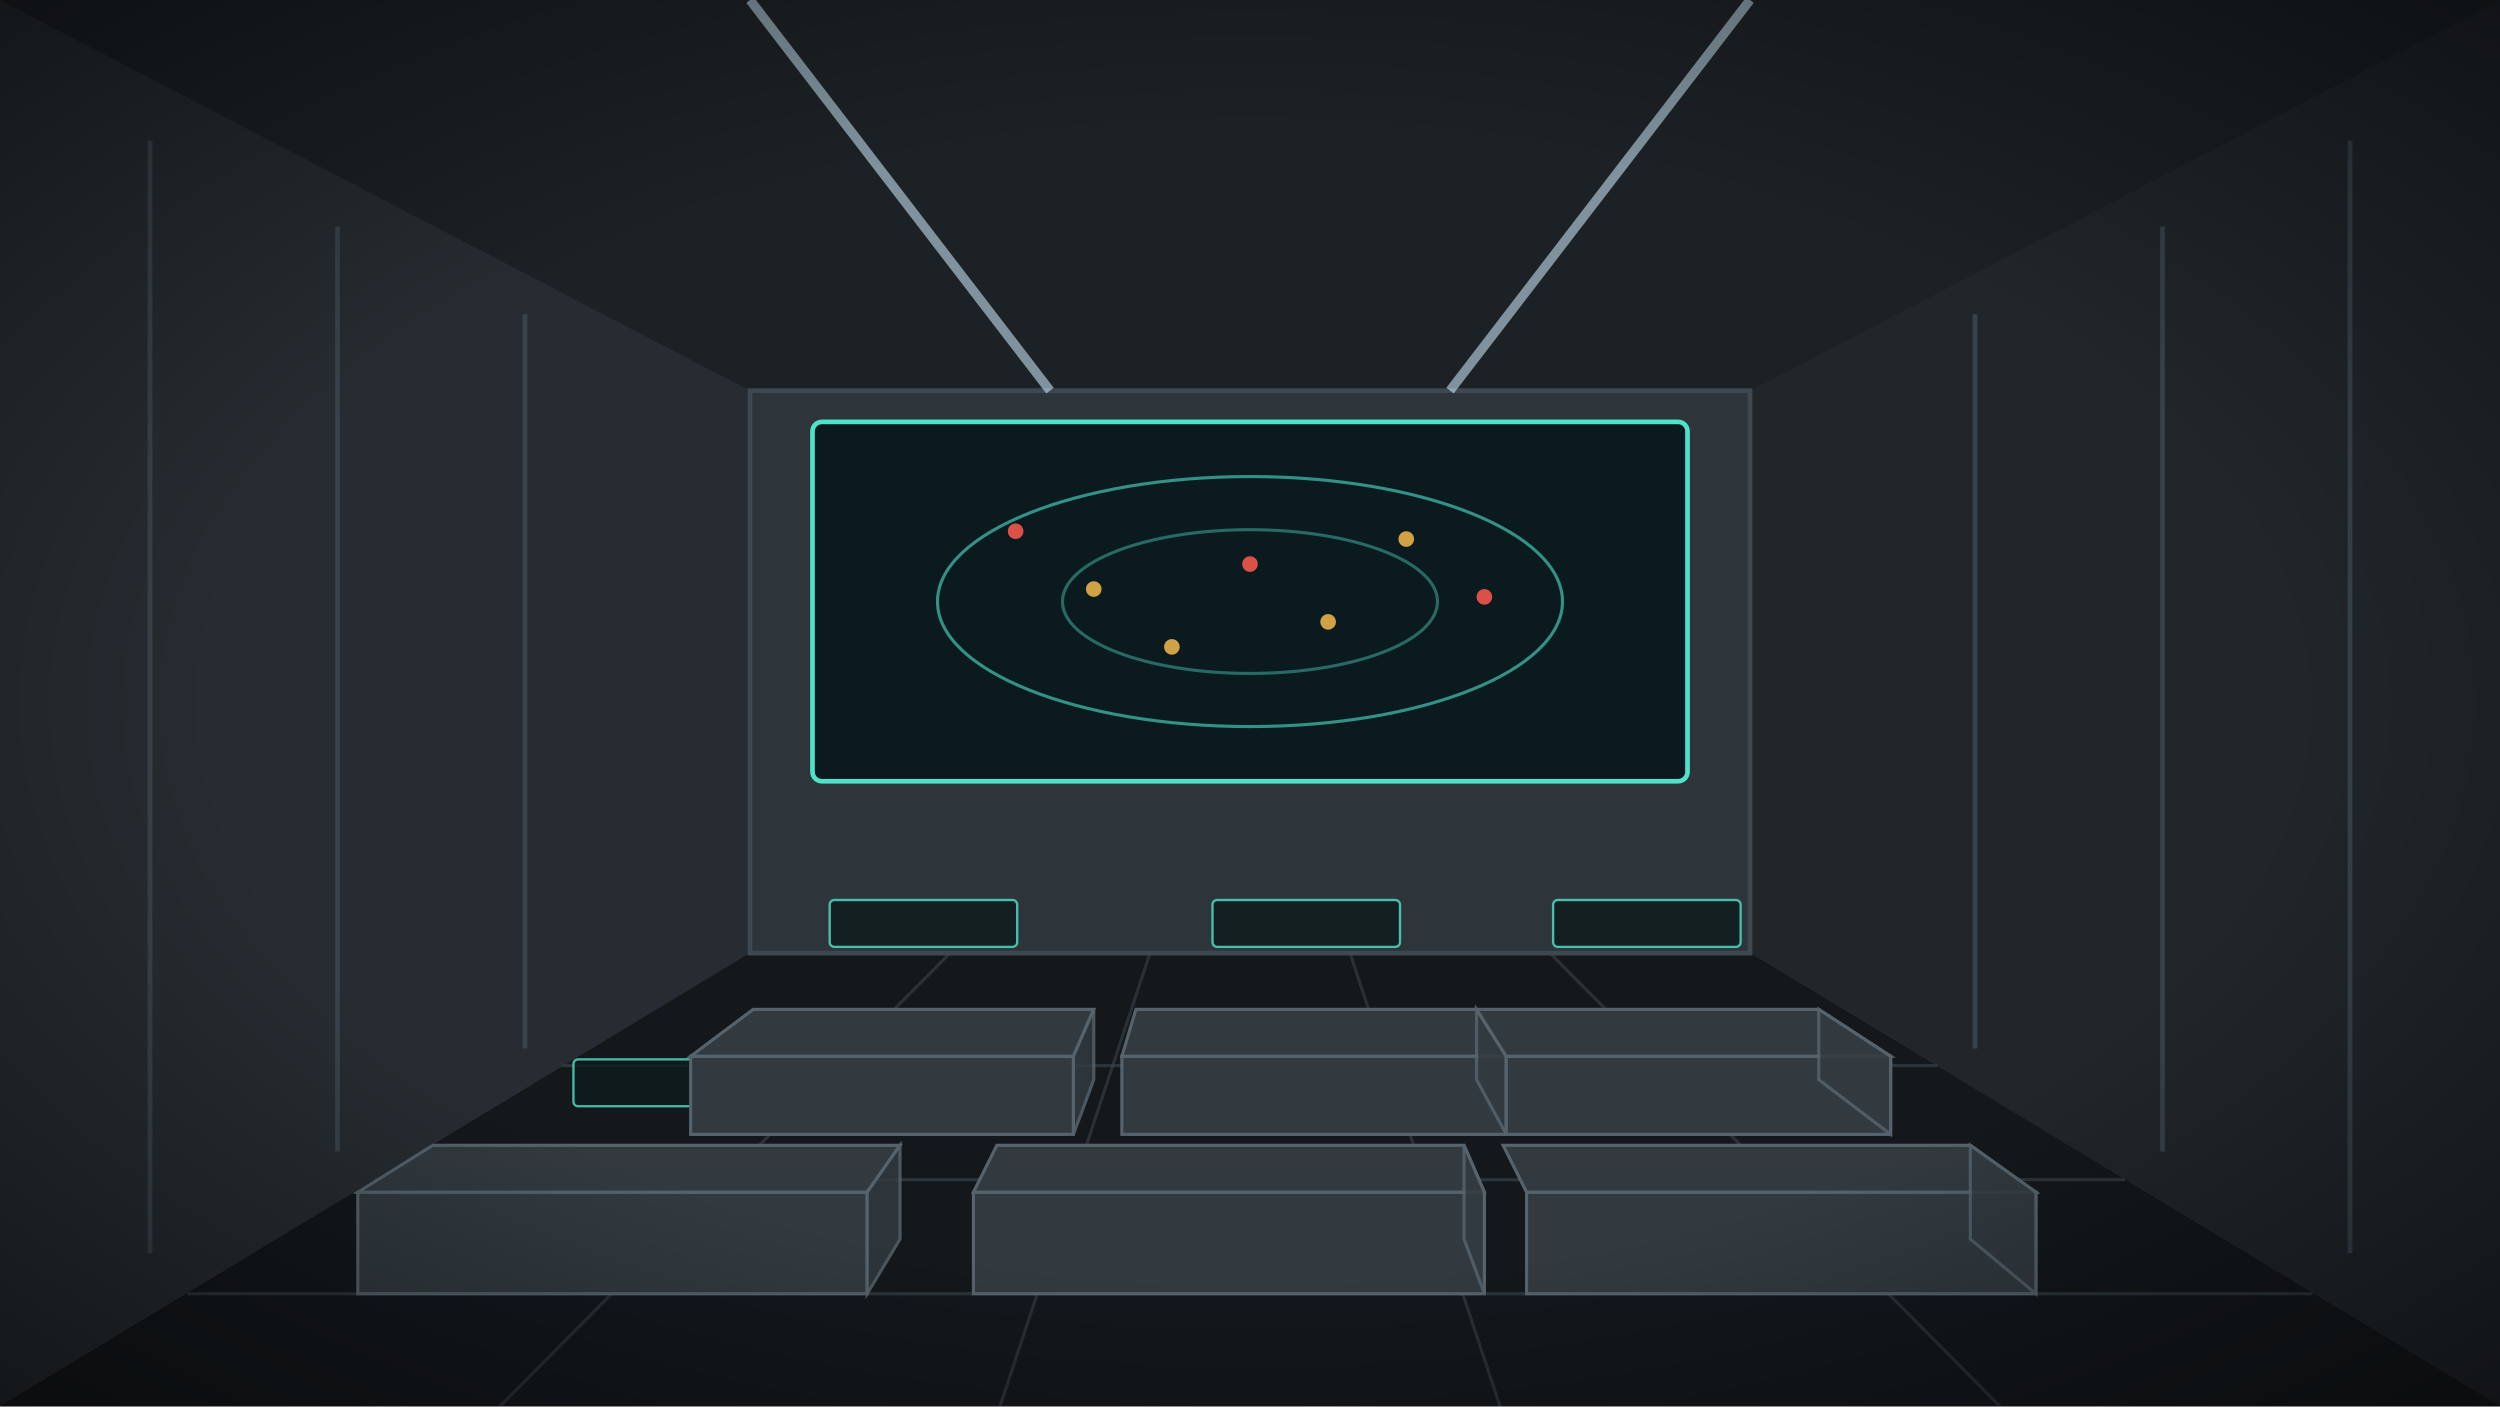
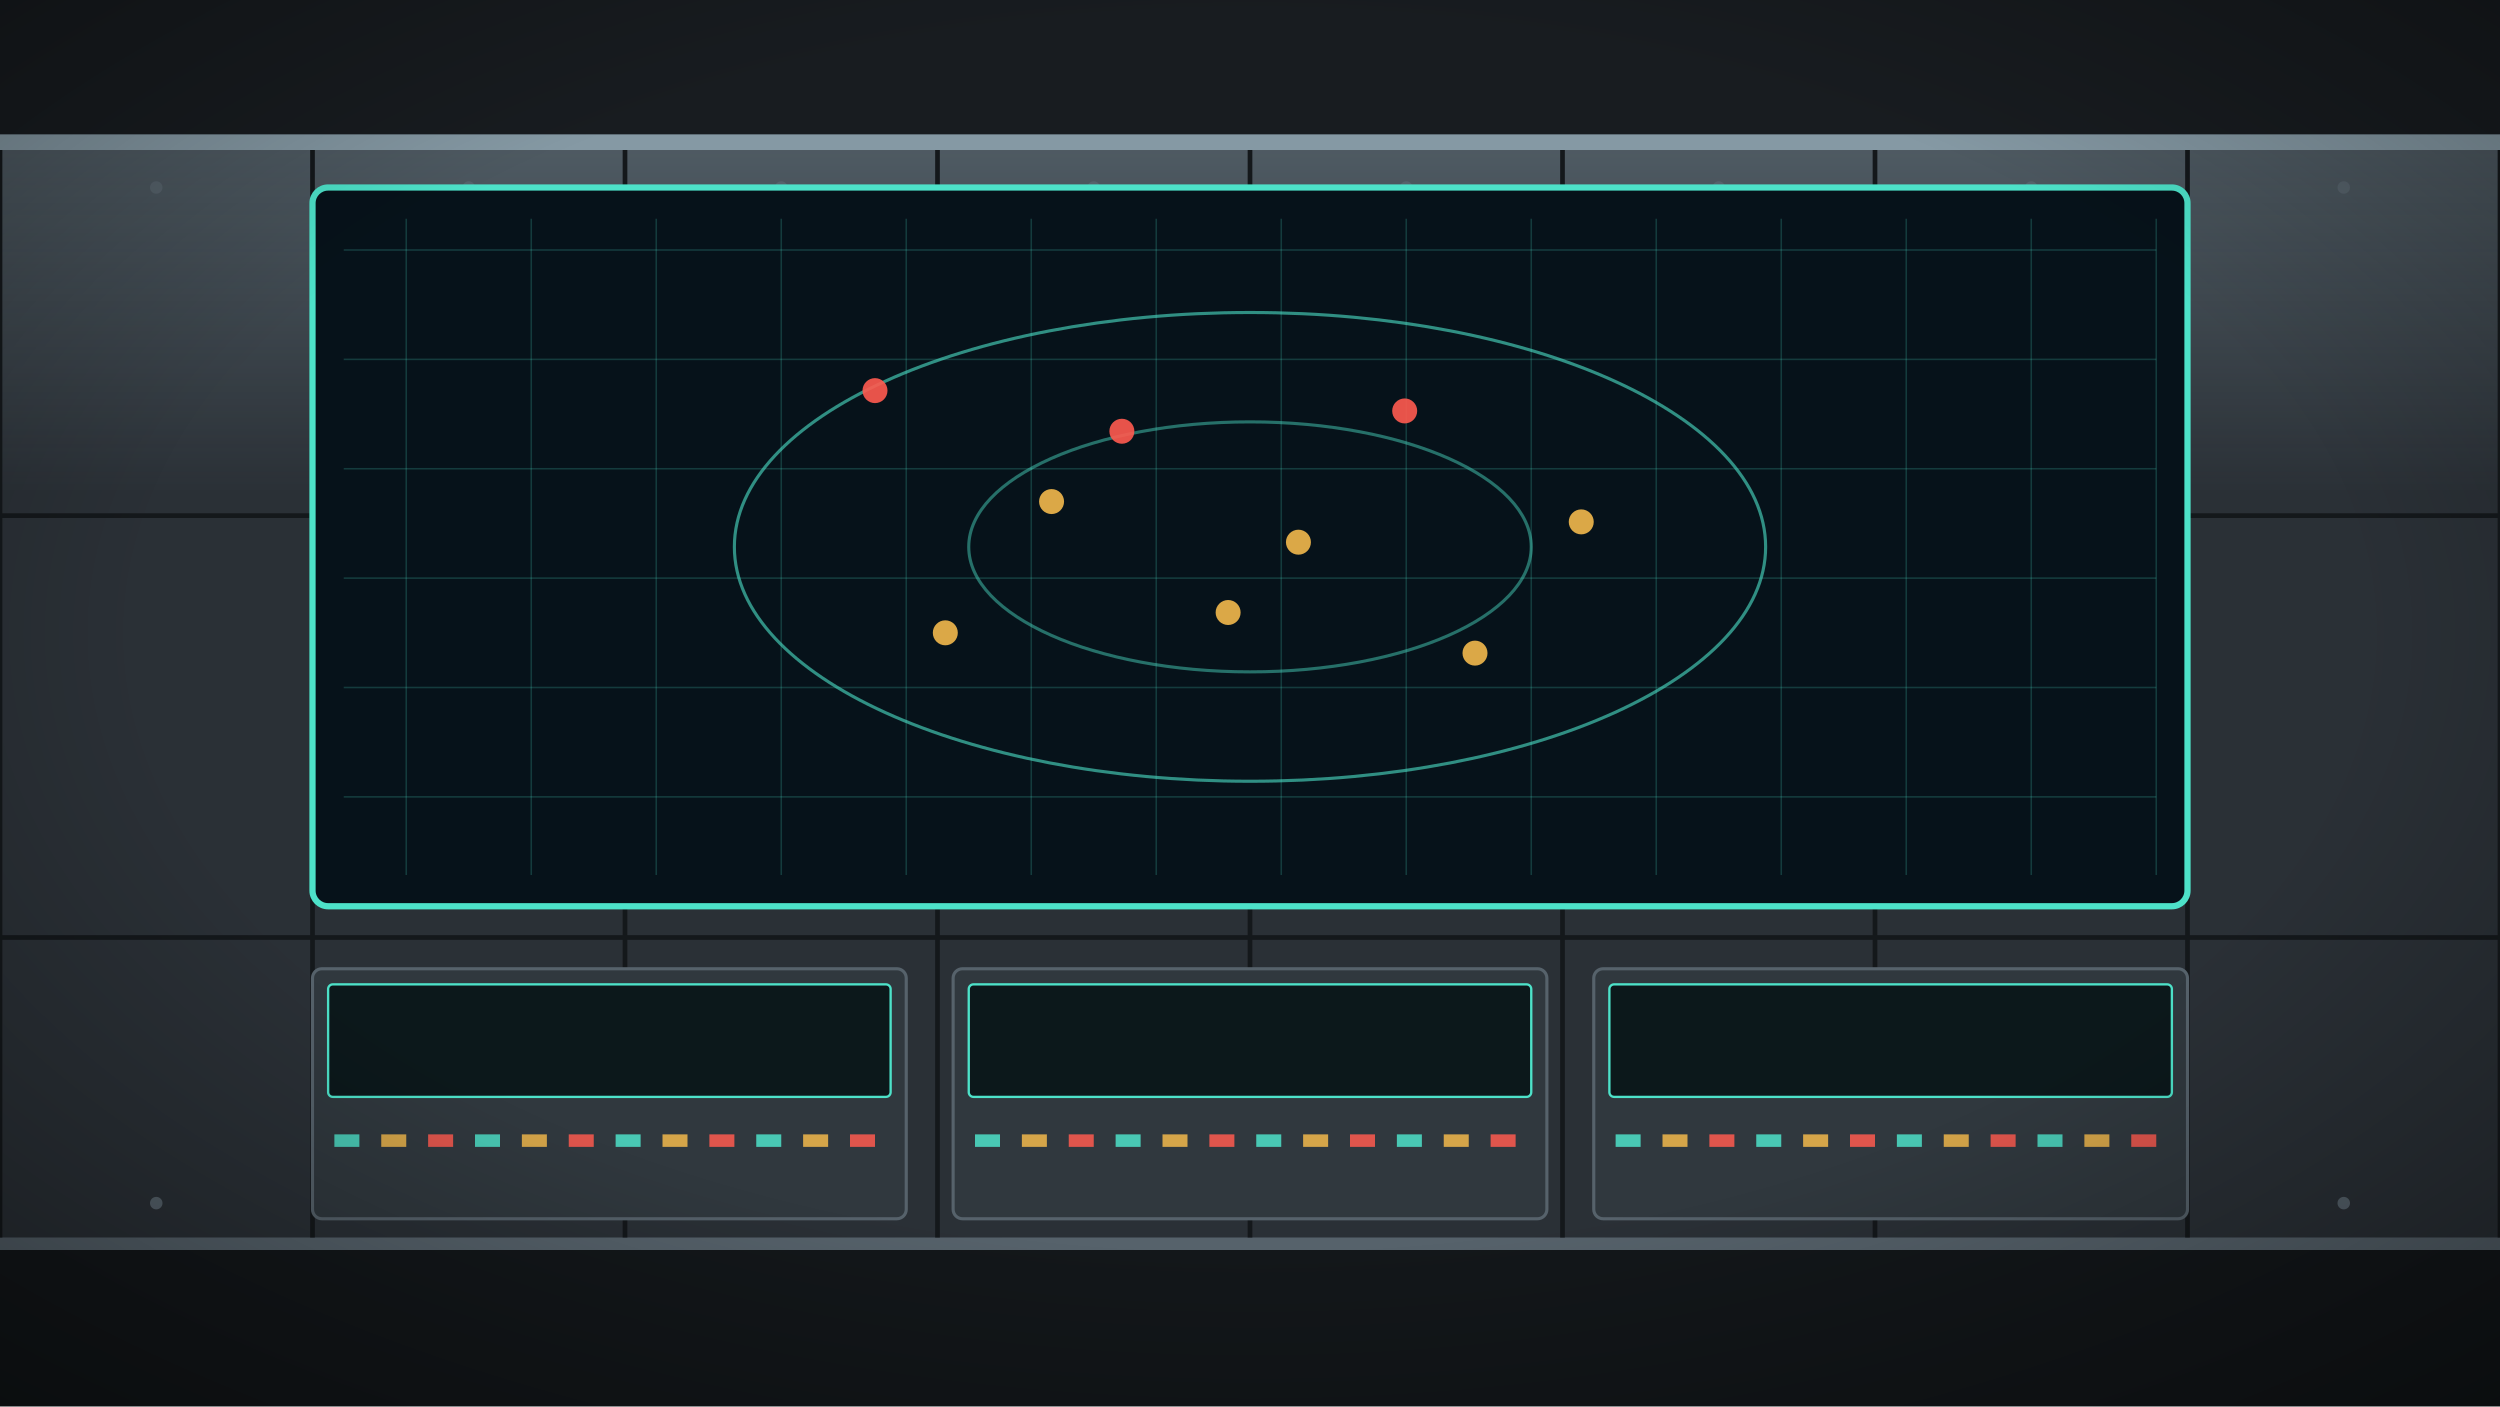
<svg xmlns="http://www.w3.org/2000/svg" viewBox="0 0 1600 900" preserveAspectRatio="xMidYMid slice">
  <defs>
-     <linearGradient id="sw" x1="0" y1="0" x2="0" y2="1">
-       <stop offset="0" stop-color="#9fe7ff" stop-opacity=".35" />
-       <stop offset="1" stop-color="#9fe7ff" stop-opacity="0" />
+     <linearGradient id="swiatlo" x1="0" y1="0" x2="0" y2="1">
+       <stop offset="0" stop-color="#cfefff" stop-opacity=".22" />
+       <stop offset="1" stop-color="#cfefff" stop-opacity="0" />
    </linearGradient>
-     <radialGradient id="cien" cx=".5" cy=".5" r=".75">
+     <radialGradient id="cien" cx=".5" cy=".45" r=".8">
      <stop offset=".55" stop-color="#000" stop-opacity="0" />
-       <stop offset="1" stop-color="#000" stop-opacity=".55" />
+       <stop offset="1" stop-color="#000" stop-opacity=".5" />
    </radialGradient>
  </defs>
-   <rect x="0" y="0" width="1600" height="900" fill="#14181b" />
-   <polygon points="0,0 1600,0 1120,250 480,250" fill="#1c2125" />
-   <polygon points="0,0 480,250 480,610 0,900" fill="#262c31" />
-   <polygon points="1600,0 1120,250 1120,610 1600,900" fill="#21262b" />
-   <polygon points="0,900 1600,900 1120,610 480,610" fill="#14181b" />
-   <rect x="480" y="250" width="640" height="360" fill="#2d343a" stroke="#3d4851" stroke-width="3" />
-   <line x1="480" y1="0" x2="672" y2="250" stroke="#cfefff" stroke-width="6" opacity="0.55" />
-   <line x1="1120" y1="0" x2="928" y2="250" stroke="#cfefff" stroke-width="6" opacity="0.55" />
-   <line x1="120" y1="828" x2="1480" y2="828" stroke="#3d4851" stroke-width="2" opacity="0.6" />
-   <line x1="240" y1="755" x2="1360" y2="755" stroke="#3d4851" stroke-width="2" opacity="0.6" />
-   <line x1="360" y1="682" x2="1240" y2="682" stroke="#3d4851" stroke-width="2" opacity="0.6" />
-   <line x1="320" y1="900" x2="608" y2="610" stroke="#3d4851" stroke-width="2" opacity="0.5" />
-   <line x1="640" y1="900" x2="736" y2="610" stroke="#3d4851" stroke-width="2" opacity="0.5" />
-   <line x1="960" y1="900" x2="864" y2="610" stroke="#3d4851" stroke-width="2" opacity="0.5" />
-   <line x1="1280" y1="900" x2="992" y2="610" stroke="#3d4851" stroke-width="2" opacity="0.5" />
-   <line x1="96" y1="802" x2="96" y2="90" stroke="#3d4851" stroke-width="3" opacity="0.8" />
-   <line x1="1504" y1="802" x2="1504" y2="90" stroke="#3d4851" stroke-width="3" opacity="0.8" />
-   <line x1="216" y1="737" x2="216" y2="145" stroke="#3d4851" stroke-width="3" opacity="0.8" />
-   <line x1="1384" y1="737" x2="1384" y2="145" stroke="#3d4851" stroke-width="3" opacity="0.8" />
-   <line x1="336" y1="671" x2="336" y2="201" stroke="#3d4851" stroke-width="3" opacity="0.8" />
-   <line x1="1264" y1="671" x2="1264" y2="201" stroke="#3d4851" stroke-width="3" opacity="0.8" />
-   <rect x="520" y="270" width="560" height="230" fill="#0b1a1f" stroke="#4de2c9" stroke-width="3" rx="6" />
-   <ellipse cx="800" cy="385" rx="200" ry="80" fill="none" stroke="#4de2c9" stroke-width="2" opacity="0.6" />
-   <ellipse cx="800" cy="385" rx="120" ry="46" fill="none" stroke="#4de2c9" stroke-width="2" opacity="0.4" />
-   <ellipse cx="650" cy="340" rx="5" ry="5" fill="#ff5a4f" opacity="0.85" />
-   <ellipse cx="700" cy="377" rx="5" ry="5" fill="#f2b84b" opacity="0.85" />
-   <ellipse cx="750" cy="414" rx="5" ry="5" fill="#f2b84b" opacity="0.85" />
-   <ellipse cx="800" cy="361" rx="5" ry="5" fill="#ff5a4f" opacity="0.85" />
-   <ellipse cx="850" cy="398" rx="5" ry="5" fill="#f2b84b" opacity="0.85" />
-   <ellipse cx="900" cy="345" rx="5" ry="5" fill="#f2b84b" opacity="0.85" />
-   <ellipse cx="950" cy="382" rx="5" ry="5" fill="#ff5a4f" opacity="0.85" />
-   <polygon points="229,828 555,828 555,763 229,763" fill="#323a40" stroke="#56636d" stroke-width="2" />
-   <polygon points="229,763 555,763 576,733 277,733" fill="#323a40" stroke="#56636d" stroke-width="2" />
-   <polygon points="555,828 576,793 576,733 555,763" fill="#323a40" stroke="#56636d" stroke-width="2" opacity="0.85" />
-   <rect x="367" y="678" width="120" height="30" fill="#0e1a1c" stroke="#4de2c9" stroke-width="1.5" rx="3" opacity="0.8" />
-   <polygon points="623,828 950,828 950,763 623,763" fill="#323a40" stroke="#56636d" stroke-width="2" />
-   <polygon points="623,763 950,763 937,733 638,733" fill="#323a40" stroke="#56636d" stroke-width="2" />
-   <polygon points="950,828 937,793 937,733 950,763" fill="#323a40" stroke="#56636d" stroke-width="2" opacity="0.85" />
-   <rect x="728" y="678" width="120" height="30" fill="#0e1a1c" stroke="#4de2c9" stroke-width="1.5" rx="3" opacity="0.8" />
-   <polygon points="977,828 1303,828 1303,763 977,763" fill="#323a40" stroke="#56636d" stroke-width="2" />
-   <polygon points="977,763 1303,763 1261,733 962,733" fill="#323a40" stroke="#56636d" stroke-width="2" />
-   <polygon points="1303,828 1261,793 1261,733 1303,763" fill="#323a40" stroke="#56636d" stroke-width="2" opacity="0.85" />
-   <rect x="1051" y="678" width="120" height="30" fill="#0e1a1c" stroke="#4de2c9" stroke-width="1.5" rx="3" opacity="0.8" />
-   <polygon points="442,726 687,726 687,676 442,676" fill="#323a40" stroke="#56636d" stroke-width="2" />
-   <polygon points="442,676 687,676 700,646 482,646" fill="#323a40" stroke="#56636d" stroke-width="2" />
-   <polygon points="687,726 700,691 700,646 687,676" fill="#323a40" stroke="#56636d" stroke-width="2" opacity="0.85" />
-   <rect x="531" y="576" width="120" height="30" fill="#0e1a1c" stroke="#4de2c9" stroke-width="1.5" rx="3" opacity="0.8" />
-   <polygon points="718,726 964,726 964,676 718,676" fill="#323a40" stroke="#56636d" stroke-width="2" />
-   <polygon points="718,676 964,676 945,646 727,646" fill="#323a40" stroke="#56636d" stroke-width="2" />
-   <polygon points="964,726 945,691 945,646 964,676" fill="#323a40" stroke="#56636d" stroke-width="2" opacity="0.85" />
-   <rect x="776" y="576" width="120" height="30" fill="#0e1a1c" stroke="#4de2c9" stroke-width="1.5" rx="3" opacity="0.8" />
-   <polygon points="964,726 1210,726 1210,676 964,676" fill="#323a40" stroke="#56636d" stroke-width="2" />
-   <polygon points="964,676 1210,676 1164,646 945,646" fill="#323a40" stroke="#56636d" stroke-width="2" />
-   <polygon points="1210,726 1164,691 1164,646 1210,676" fill="#323a40" stroke="#56636d" stroke-width="2" opacity="0.85" />
-   <rect x="994" y="576" width="120" height="30" fill="#0e1a1c" stroke="#4de2c9" stroke-width="1.5" rx="3" opacity="0.8" />
+   <g>
+     <rect x="0" y="0" width="1600" height="900" fill="#2a3036" />
+     <rect x="0" y="0" width="1600" height="86" fill="#181c20" />
+     <rect x="0" y="86" width="1600" height="10" fill="#cfefff" opacity="0.55" />
+     <rect x="0" y="96" width="1600" height="220" fill="url(#swiatlo)" />
+     <rect x="0" y="800" width="1600" height="100" fill="#13171a" />
+     <rect x="0" y="792" width="1600" height="8" fill="#56626b" />
+     <line x1="0" y1="96" x2="0" y2="792" stroke="#14181b" stroke-width="3" />
+     <line x1="200" y1="96" x2="200" y2="792" stroke="#14181b" stroke-width="3" />
+     <line x1="400" y1="96" x2="400" y2="792" stroke="#14181b" stroke-width="3" />
+     <line x1="600" y1="96" x2="600" y2="792" stroke="#14181b" stroke-width="3" />
+     <line x1="800" y1="96" x2="800" y2="792" stroke="#14181b" stroke-width="3" />
+     <line x1="1000" y1="96" x2="1000" y2="792" stroke="#14181b" stroke-width="3" />
+     <line x1="1200" y1="96" x2="1200" y2="792" stroke="#14181b" stroke-width="3" />
+     <line x1="1400" y1="96" x2="1400" y2="792" stroke="#14181b" stroke-width="3" />
+     <line x1="1600" y1="96" x2="1600" y2="792" stroke="#14181b" stroke-width="3" />
+     <line x1="0" y1="330" x2="1600" y2="330" stroke="#14181b" stroke-width="3" />
+     <line x1="0" y1="600" x2="1600" y2="600" stroke="#14181b" stroke-width="3" />
+     <circle cx="100" cy="120" r="4" fill="#56626b" />
+     <circle cx="100" cy="770" r="4" fill="#56626b" />
+     <circle cx="300" cy="120" r="4" fill="#56626b" />
+     <circle cx="300" cy="770" r="4" fill="#56626b" />
+     <circle cx="500" cy="120" r="4" fill="#56626b" />
+     <circle cx="500" cy="770" r="4" fill="#56626b" />
+     <circle cx="700" cy="120" r="4" fill="#56626b" />
+     <circle cx="700" cy="770" r="4" fill="#56626b" />
+     <circle cx="900" cy="120" r="4" fill="#56626b" />
+     <circle cx="900" cy="770" r="4" fill="#56626b" />
+     <circle cx="1100" cy="120" r="4" fill="#56626b" />
+     <circle cx="1100" cy="770" r="4" fill="#56626b" />
+     <circle cx="1300" cy="120" r="4" fill="#56626b" />
+     <circle cx="1300" cy="770" r="4" fill="#56626b" />
+     <circle cx="1500" cy="120" r="4" fill="#56626b" />
+     <circle cx="1500" cy="770" r="4" fill="#56626b" />
+     <rect x="200" y="120" width="1200" height="460" fill="#06121a" stroke="#4de2c9" stroke-width="4" rx="10" />
+     <line x1="260" y1="140" x2="260" y2="560" stroke="#4de2c9" stroke-width="1" opacity="0.2" />
+     <line x1="340" y1="140" x2="340" y2="560" stroke="#4de2c9" stroke-width="1" opacity="0.2" />
+     <line x1="420" y1="140" x2="420" y2="560" stroke="#4de2c9" stroke-width="1" opacity="0.2" />
+     <line x1="500" y1="140" x2="500" y2="560" stroke="#4de2c9" stroke-width="1" opacity="0.2" />
+     <line x1="580" y1="140" x2="580" y2="560" stroke="#4de2c9" stroke-width="1" opacity="0.2" />
+     <line x1="660" y1="140" x2="660" y2="560" stroke="#4de2c9" stroke-width="1" opacity="0.2" />
+     <line x1="740" y1="140" x2="740" y2="560" stroke="#4de2c9" stroke-width="1" opacity="0.2" />
+     <line x1="820" y1="140" x2="820" y2="560" stroke="#4de2c9" stroke-width="1" opacity="0.2" />
+     <line x1="900" y1="140" x2="900" y2="560" stroke="#4de2c9" stroke-width="1" opacity="0.2" />
+     <line x1="980" y1="140" x2="980" y2="560" stroke="#4de2c9" stroke-width="1" opacity="0.2" />
+     <line x1="1060" y1="140" x2="1060" y2="560" stroke="#4de2c9" stroke-width="1" opacity="0.2" />
+     <line x1="1140" y1="140" x2="1140" y2="560" stroke="#4de2c9" stroke-width="1" opacity="0.2" />
+     <line x1="1220" y1="140" x2="1220" y2="560" stroke="#4de2c9" stroke-width="1" opacity="0.2" />
+     <line x1="1300" y1="140" x2="1300" y2="560" stroke="#4de2c9" stroke-width="1" opacity="0.2" />
+     <line x1="1380" y1="140" x2="1380" y2="560" stroke="#4de2c9" stroke-width="1" opacity="0.2" />
+     <line x1="220" y1="160" x2="1380" y2="160" stroke="#4de2c9" stroke-width="1" opacity="0.2" />
+     <line x1="220" y1="230" x2="1380" y2="230" stroke="#4de2c9" stroke-width="1" opacity="0.2" />
+     <line x1="220" y1="300" x2="1380" y2="300" stroke="#4de2c9" stroke-width="1" opacity="0.2" />
+     <line x1="220" y1="370" x2="1380" y2="370" stroke="#4de2c9" stroke-width="1" opacity="0.2" />
+     <line x1="220" y1="440" x2="1380" y2="440" stroke="#4de2c9" stroke-width="1" opacity="0.2" />
+     <line x1="220" y1="510" x2="1380" y2="510" stroke="#4de2c9" stroke-width="1" opacity="0.2" />
+     <ellipse cx="800" cy="350" rx="330" ry="150" fill="none" stroke="#4de2c9" stroke-width="2" opacity="0.6" />
+     <ellipse cx="800" cy="350" rx="180" ry="80" fill="none" stroke="#4de2c9" stroke-width="2" opacity="0.45" />
+     <circle cx="560" cy="250" r="8" fill="#ff5a4f" opacity="0.9" />
+     <circle cx="673" cy="321" r="8" fill="#f2b84b" opacity="0.9" />
+     <circle cx="786" cy="392" r="8" fill="#f2b84b" opacity="0.9" />
+     <circle cx="899" cy="263" r="8" fill="#ff5a4f" opacity="0.9" />
+     <circle cx="1012" cy="334" r="8" fill="#f2b84b" opacity="0.9" />
+     <circle cx="605" cy="405" r="8" fill="#f2b84b" opacity="0.9" />
+     <circle cx="718" cy="276" r="8" fill="#ff5a4f" opacity="0.9" />
+     <circle cx="831" cy="347" r="8" fill="#f2b84b" opacity="0.9" />
+     <circle cx="944" cy="418" r="8" fill="#f2b84b" opacity="0.9" />
+     <rect x="200" y="620" width="380" height="160" fill="#30383e" stroke="#56626b" stroke-width="2" rx="6" />
+     <rect x="210" y="630" width="360" height="72" fill="#0c181b" stroke="#4de2c9" stroke-width="1.5" rx="3" />
+     <rect x="214" y="726" width="16" height="8" fill="#4de2c9" opacity="0.85" />
+     <rect x="244" y="726" width="16" height="8" fill="#f2b84b" opacity="0.85" />
+     <rect x="274" y="726" width="16" height="8" fill="#ff5a4f" opacity="0.85" />
+     <rect x="304" y="726" width="16" height="8" fill="#4de2c9" opacity="0.85" />
+     <rect x="334" y="726" width="16" height="8" fill="#f2b84b" opacity="0.85" />
+     <rect x="364" y="726" width="16" height="8" fill="#ff5a4f" opacity="0.85" />
+     <rect x="394" y="726" width="16" height="8" fill="#4de2c9" opacity="0.85" />
+     <rect x="424" y="726" width="16" height="8" fill="#f2b84b" opacity="0.85" />
+     <rect x="454" y="726" width="16" height="8" fill="#ff5a4f" opacity="0.85" />
+     <rect x="484" y="726" width="16" height="8" fill="#4de2c9" opacity="0.85" />
+     <rect x="514" y="726" width="16" height="8" fill="#f2b84b" opacity="0.85" />
+     <rect x="544" y="726" width="16" height="8" fill="#ff5a4f" opacity="0.85" />
+     <rect x="610" y="620" width="380" height="160" fill="#30383e" stroke="#56626b" stroke-width="2" rx="6" />
+     <rect x="620" y="630" width="360" height="72" fill="#0c181b" stroke="#4de2c9" stroke-width="1.5" rx="3" />
+     <rect x="624" y="726" width="16" height="8" fill="#4de2c9" opacity="0.85" />
+     <rect x="654" y="726" width="16" height="8" fill="#f2b84b" opacity="0.85" />
+     <rect x="684" y="726" width="16" height="8" fill="#ff5a4f" opacity="0.85" />
+     <rect x="714" y="726" width="16" height="8" fill="#4de2c9" opacity="0.85" />
+     <rect x="744" y="726" width="16" height="8" fill="#f2b84b" opacity="0.85" />
+     <rect x="774" y="726" width="16" height="8" fill="#ff5a4f" opacity="0.85" />
+     <rect x="804" y="726" width="16" height="8" fill="#4de2c9" opacity="0.85" />
+     <rect x="834" y="726" width="16" height="8" fill="#f2b84b" opacity="0.85" />
+     <rect x="864" y="726" width="16" height="8" fill="#ff5a4f" opacity="0.85" />
+     <rect x="894" y="726" width="16" height="8" fill="#4de2c9" opacity="0.85" />
+     <rect x="924" y="726" width="16" height="8" fill="#f2b84b" opacity="0.85" />
+     <rect x="954" y="726" width="16" height="8" fill="#ff5a4f" opacity="0.85" />
+     <rect x="1020" y="620" width="380" height="160" fill="#30383e" stroke="#56626b" stroke-width="2" rx="6" />
+     <rect x="1030" y="630" width="360" height="72" fill="#0c181b" stroke="#4de2c9" stroke-width="1.5" rx="3" />
+     <rect x="1034" y="726" width="16" height="8" fill="#4de2c9" opacity="0.85" />
+     <rect x="1064" y="726" width="16" height="8" fill="#f2b84b" opacity="0.85" />
+     <rect x="1094" y="726" width="16" height="8" fill="#ff5a4f" opacity="0.85" />
+     <rect x="1124" y="726" width="16" height="8" fill="#4de2c9" opacity="0.85" />
+     <rect x="1154" y="726" width="16" height="8" fill="#f2b84b" opacity="0.85" />
+     <rect x="1184" y="726" width="16" height="8" fill="#ff5a4f" opacity="0.85" />
+     <rect x="1214" y="726" width="16" height="8" fill="#4de2c9" opacity="0.85" />
+     <rect x="1244" y="726" width="16" height="8" fill="#f2b84b" opacity="0.85" />
+     <rect x="1274" y="726" width="16" height="8" fill="#ff5a4f" opacity="0.85" />
+     <rect x="1304" y="726" width="16" height="8" fill="#4de2c9" opacity="0.85" />
+     <rect x="1334" y="726" width="16" height="8" fill="#f2b84b" opacity="0.85" />
+     <rect x="1364" y="726" width="16" height="8" fill="#ff5a4f" opacity="0.85" />
+   </g>
  <rect x="0" y="0" width="1600" height="900" fill="url(#cien)" />
</svg>
